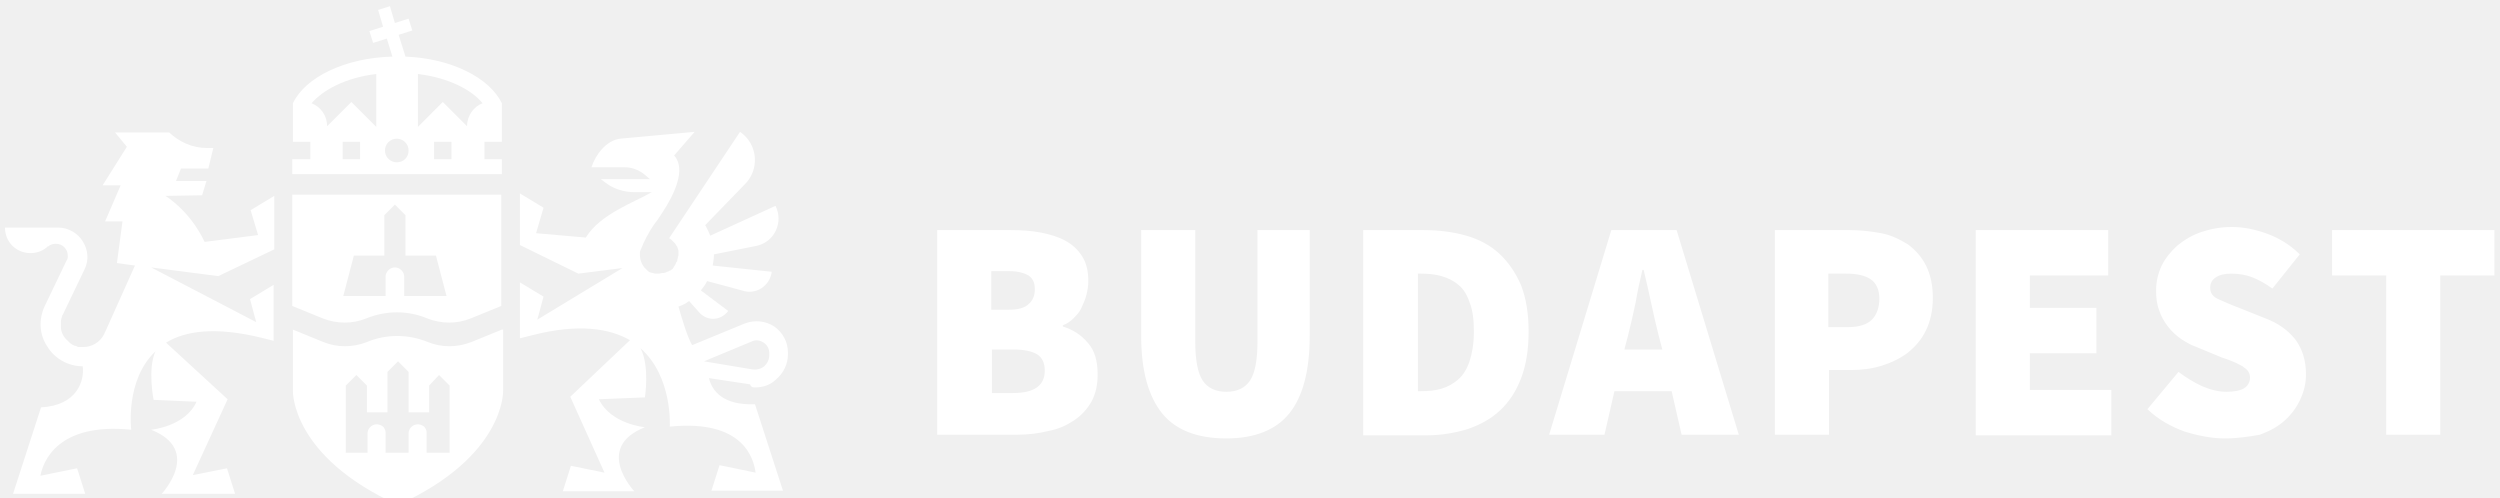
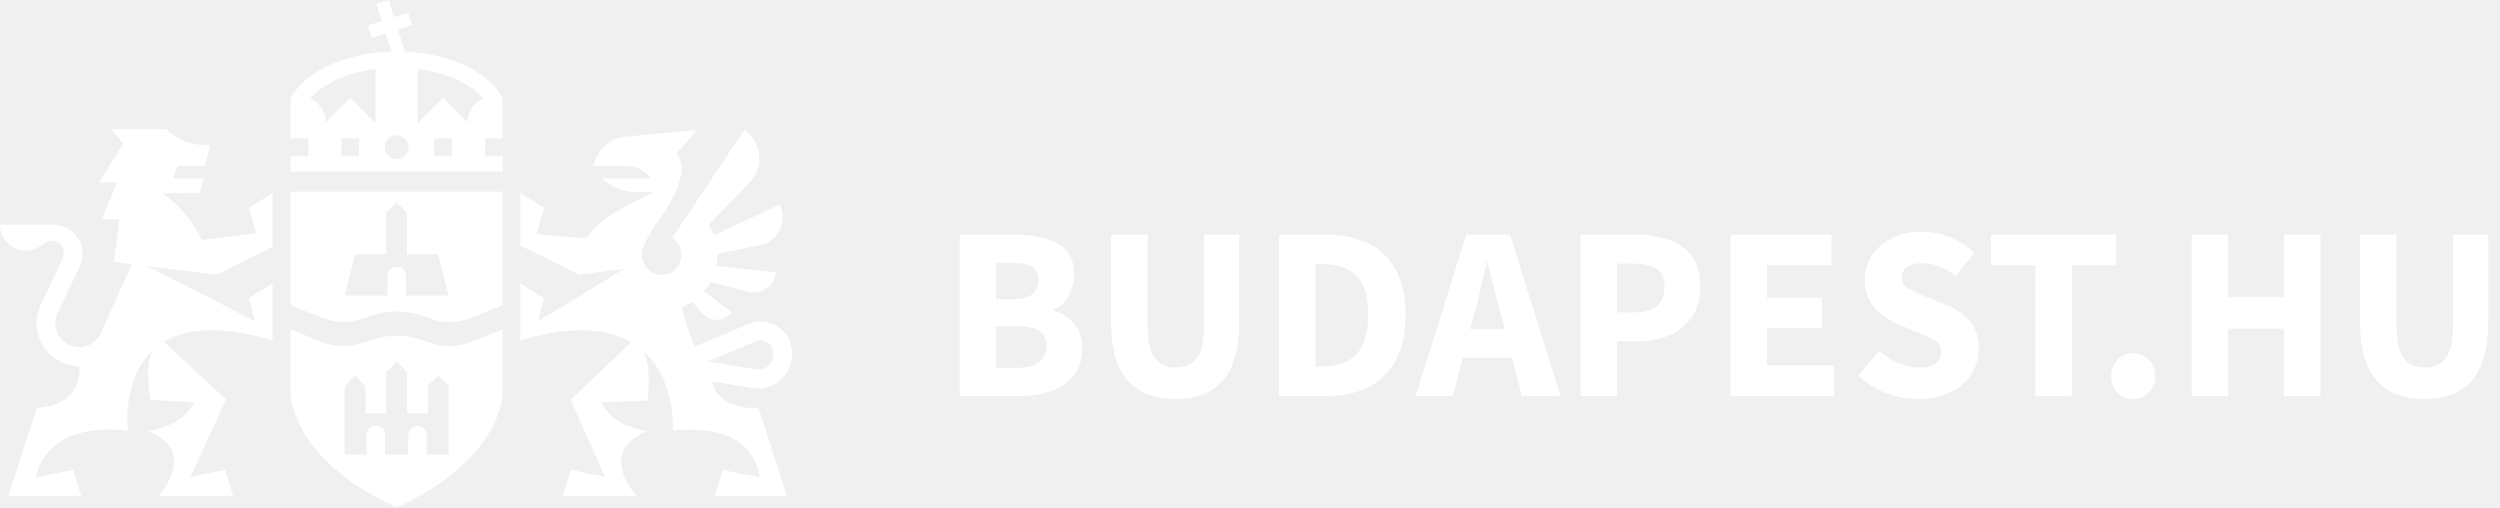
- <svg xmlns="http://www.w3.org/2000/svg" width="402" height="80" xml:space="preserve" version="1.0">
-   <g>
-     <path id="svg_1" fill="#ffffff" d="m47,49.2l4.9,2c2.3,0.9 4.8,0.9 7,0c3.2,-1.3 6.7,-1.3 9.8,0c2.3,0.9 4.8,0.9 7,0l4.9,-2l0,-17.9l-33.6,0l0,17.9zm9.9,-8.1l4.9,0l0,-6.5l1.7,-1.7l1.7,1.7l0,6.5l4.9,0l1.7,6.5l-6.8,0l0,-3.1c0,-0.8 -0.7,-1.5 -1.5,-1.5s-1.5,0.7 -1.5,1.5l0,3.1l-6.8,0l1.7,-6.5zm23.8,11.9l-4.9,2c-2.3,0.9 -4.8,0.9 -7,0c-3.2,-1.3 -6.7,-1.3 -9.8,0c-2.3,0.9 -4.8,0.9 -7,0l-4.9,-2l0,9.9s-0.3,10.5 16.9,18.3c17.2,-7.8 16.9,-18.3 16.9,-18.3l0,-9.9l-0.2,0zm-8.6,19.8l-3.5,0l0,-3.3c0,-0.3 -0.2,-0.7 -0.4,-0.9c-1.2,-0.9 -2.5,0 -2.5,1.1l0,3.1l-3.7,0l0,-3.3c0,-0.3 -0.2,-0.7 -0.4,-0.9c-1.2,-0.9 -2.5,0 -2.5,1.1l0,3.1l-3.5,0l0,-10.8l1.7,-1.7l1.7,1.7l0,4.3l3.3,0l0,-6.5l1.7,-1.7l1.7,1.7l0,6.5l3.3,0l0,-4.3l1.6,-1.7l1.7,1.7l0,10.8l-0.2,0zm-6.9,-63.7l-1.1,-3.5l2.2,-0.7l-0.6,-1.9l-2.2,0.7l-0.8,-2.7l-1.9,0.6l0.8,2.7l-2.2,0.7l0.6,1.9l2.2,-0.7l0.9,2.9c-7.6,0.2 -14,3.3 -16,7.5l0,6.2l2.8,0l0,2.8l-2.9,0l0,2.4l33.7,0l0,-2.4l-2.8,0l0,-2.8l2.8,0l0,-6.2c-2,-4.1 -8.1,-7.2 -15.5,-7.5zm-7.3,16.5l-2.8,0l0,-2.8l2.8,0l0,2.8zm2.6,-5.2l-4,-4l-3.9,3.9c0,-1.7 -1,-3.1 -2.5,-3.7c1.8,-2.1 5.4,-4.1 10.4,-4.7l0,8.5zm3.3,5.7c-1,0 -1.9,-0.8 -1.9,-1.9c0,-1 0.8,-1.9 1.9,-1.9c1,0 1.9,0.8 1.9,1.9c0,1.1 -0.8,1.9 -1.9,1.9zm8.8,-0.5l-2.8,0l0,-2.8l2.8,0l0,2.8zm2.5,-5.3l-3.9,-3.9l-4,4l0,-8.5c5,0.6 8.7,2.6 10.4,4.7c-1.4,0.5 -2.5,2 -2.5,3.7zm46.3,42c1.3,0 2.5,-0.4 3.4,-1.3c1.2,-1 1.9,-2.5 1.9,-4l0,-0.3c0,-1.7 -0.8,-3.2 -2.2,-4.2c-1.4,-0.9 -3.1,-1.1 -4.7,-0.5l-8.5,3.5c-0.8,-1.3 -1.8,-4.8 -2.2,-6.2c0.6,-0.2 1.2,-0.5 1.7,-0.9l1.6,1.8c1.3,1.5 3.5,1.4 4.7,-0.2l-4.4,-3.3c0.4,-0.5 0.7,-0.9 1,-1.5l5.6,1.5c2.2,0.8 4.5,-0.7 4.8,-3l-9.5,-1c0.1,-0.6 0.2,-1.1 0.2,-1.7l0,-0.1l7,-1.4c2.8,-0.7 4.2,-3.8 2.9,-6.4l-10.5,4.8c-0.2,-0.6 -0.5,-1.1 -0.8,-1.7l6.3,-6.5c2.5,-2.4 2.2,-6.5 -0.7,-8.5l-11.4,17.1c0.1,0.1 0.2,0.1 0.3,0.2l0.1,0.1l0.2,0.2l0.1,0.1l0.1,0.1l0.1,0.1l0.1,0.1c0,0.1 0.1,0.1 0.1,0.2c0,0 0,0.1 0.1,0.1c0,0.1 0.1,0.1 0.1,0.2c0.1,0.2 0.1,0.4 0.2,0.6l0,0.5c0,0.2 0,0.4 -0.1,0.5l0,0.1c0,0.2 -0.1,0.3 -0.1,0.5c0,0.1 0,0.1 -0.1,0.2s-0.1,0.3 -0.2,0.4c0,0.1 -0.1,0.1 -0.1,0.2c-0.1,0.1 -0.1,0.2 -0.2,0.3c0,0.1 -0.1,0.1 -0.1,0.2c-0.1,0.1 -0.3,0.2 -0.4,0.3l-0.1,0c-0.1,0.1 -0.3,0.2 -0.4,0.2c-0.1,0 -0.1,0 -0.2,0.1c-0.1,0 -0.3,0.1 -0.4,0.1l-0.2,0c-0.2,0 -0.4,0.1 -0.6,0.1l-0.6,0c-0.2,-0.1 -0.5,-0.1 -0.7,-0.2l-0.1,0c-0.1,-0.1 -0.2,-0.1 -0.3,-0.2l-0.2,-0.2l-0.3,-0.3l-0.1,-0.1c-0.4,-0.5 -0.7,-1.2 -0.7,-2l0,-0.4c0,-0.2 0.1,-0.4 0.2,-0.6c0.4,-1.1 1.2,-2.6 2,-3.8c0.4,-0.5 0.9,-1.2 1.4,-2c1.9,-2.9 3.9,-7 1.9,-9.2l3.3,-3.8l-12,1.1c-2.2,0.3 -3.9,2.5 -4.6,4.6l5.4,0c1.2,0 2.4,0.5 3.3,1.3l0.7,0.6l-7.9,0l0.8,0.6c1.3,1 3,1.5 4.6,1.5l2.8,0c-2.7,1.6 -8.3,3.5 -10.6,7.3l-8,-0.7l1.2,-4.1l-3.8,-2.3l0,8.3l9.4,4.6l7.1,-0.9l-13.7,8.3l1,-3.7l-3.8,-2.3l0,9l2,-0.5c7.4,-1.9 12.4,-1.1 15.7,0.8l-9.6,9.1l5.5,12.2l-5.4,-1.1l-1.3,4.1l11.5,0s-6.6,-7 1.7,-10.3c0,0 -5.5,-0.5 -7.4,-4.5l7.4,-0.3s0.8,-5 -0.7,-7.9c5.2,4.6 4.7,12.6 4.7,12.6c11.9,-1.2 13.5,5.2 13.8,7.4l-5.8,-1.2l-1.3,4.1l11.5,0l-4.5,-13.9c-5.1,0.2 -6.9,-2.1 -7.4,-4.2l6.6,1c0.2,0.5 0.5,0.5 0.8,0.5zm-8.2,-4.2l7.7,-3.2c0.6,-0.3 1.3,-0.2 1.9,0.2c0.6,0.4 0.9,1 0.9,1.7l0,0.3c0,0.7 -0.3,1.3 -0.8,1.8c-0.5,0.4 -1.2,0.6 -1.9,0.5l-7.8,-1.3zm-78.1,-13.7l9,-4.3l0,-8.6l-3.8,2.3l1.2,4l-8.6,1.1c-2.4,-5.1 -6.3,-7.4 -6.3,-7.4l5.9,-0.1l0.7,-2.3l-4.9,0l0.8,-2l4.4,0l0.8,-3.3l-1,0c-2.4,0 -4.5,-1 -6.1,-2.5l-8.7,0l1.9,2.3l-3.9,6.2l2.9,0l-2.5,5.8l2.8,0l-0.9,6.7l2.9,0.4l-4.8,10.7c-0.1,0.1 -0.1,0.3 -0.2,0.4c-0.6,1.2 -1.9,2 -3.3,2l-0.8,0c-0.1,0 -0.1,0 -0.2,-0.1c-0.1,0 -0.2,-0.1 -0.3,-0.1l-0.1,0c-0.1,-0.1 -0.3,-0.1 -0.4,-0.2c-0.1,-0.1 -0.2,-0.1 -0.3,-0.2l-0.1,-0.1l-0.3,-0.3c-0.6,-0.5 -1,-1.2 -1.1,-2l0,-1.1c0,-0.3 0.1,-0.6 0.2,-0.9c0,-0.1 0,-0.1 0.1,-0.2l3.5,-7.3c0.7,-1.4 0.6,-3.1 -0.3,-4.5c-0.8,-1.3 -2.3,-2.2 -3.9,-2.2l-8.6,0c0,2.3 1.8,4.1 4.1,4.1c1.1,0 2.1,-0.4 2.8,-1.1l0.1,0c0.3,-0.3 0.8,-0.4 1.2,-0.4c1.1,0 1.9,0.9 1.9,1.9c0,0.3 0,0.6 -0.2,0.8l-3.5,7.3c-1,2.1 -0.9,4.6 0.4,6.5c1.2,2 3.4,3.2 5.7,3.2c0.3,2.2 -0.8,6.3 -6.7,6.6l-4.5,13.9l11.6,0l-1.3,-4.1l-5.9,1.2c0.4,-2.2 2.7,-8.6 14.6,-7.4c0,0 -1,-8 3.9,-12.6c-1.3,2.8 -0.3,7.8 -0.3,7.8l6.9,0.3c-1.8,4 -7.3,4.5 -7.3,4.5c8.3,3.3 1.7,10.3 1.7,10.3l11.8,0l-1.3,-4.1l-5.5,1.1l5.6,-12.2l-9.9,-9.1c3.1,-1.9 7.9,-2.6 15.3,-0.8l2,0.5l0,-9l-3.8,2.3l1,3.7l-16.9,-8.8l10.8,1.4z" class="st0" />
-     <g id="svg_2">
-       <path id="svg_3" fill="#ffffff" d="m150.7,69.9l0,-32.9l11.8,0c1.7,0 3.3,0.1 4.9,0.4c1.5,0.3 2.8,0.7 3.9,1.3s2,1.4 2.7,2.5c0.7,1.1 1,2.4 1,4c0,0.7 -0.1,1.4 -0.3,2.2s-0.5,1.4 -0.8,2.1s-0.8,1.2 -1.3,1.7s-1.1,0.9 -1.7,1.1l0,0.2c1.6,0.5 2.9,1.3 4,2.6c1.1,1.2 1.6,2.9 1.6,5.1c0,1.7 -0.3,3.1 -1,4.4c-0.7,1.2 -1.6,2.2 -2.8,3c-1.2,0.8 -2.5,1.4 -4.1,1.7c-1.6,0.4 -3.3,0.6 -5,0.6l-12.9,0zm8.7,-20.1l2.9,0c1.4,0 2.5,-0.3 3.1,-0.9c0.7,-0.6 1,-1.4 1,-2.4s-0.3,-1.7 -1,-2.2c-0.7,-0.4 -1.7,-0.7 -3.1,-0.7l-2.9,0l0,6.2zm0,13.4l3.5,0c3.4,0 5.1,-1.2 5.1,-3.6c0,-1.2 -0.4,-2.1 -1.2,-2.6c-0.8,-0.5 -2.1,-0.8 -3.8,-0.8l-3.5,0l0,7l-0.1,0zm37.8,7.3c-4.6,0 -8.1,-1.3 -10.3,-4c-2.2,-2.7 -3.4,-6.8 -3.4,-12.5l0,-17l8.7,0l0,18c0,2.9 0.4,5 1.2,6.2c0.8,1.2 2.1,1.8 3.8,1.8c1.7,0 3,-0.6 3.8,-1.8c0.8,-1.2 1.2,-3.3 1.2,-6.2l0,-18l8.4,0l0,17c0,5.6 -1.1,9.8 -3.3,12.5c-2.1,2.6 -5.5,4 -10.1,4zm22,-0.6l0,-32.9l9.7,0c2.5,0 4.8,0.3 6.9,0.9c2.1,0.6 3.9,1.6 5.3,2.9s2.6,3 3.5,5.1c0.8,2.1 1.2,4.5 1.2,7.4s-0.4,5.4 -1.2,7.5c-0.8,2.1 -1.9,3.8 -3.4,5.2c-1.5,1.4 -3.2,2.3 -5.2,3c-2,0.6 -4.2,1 -6.6,1l-10.2,0l0,-0.1zm8.8,-7l0.5,0c1.2,0 2.3,-0.1 3.3,-0.4c1,-0.3 1.9,-0.8 2.7,-1.5c0.8,-0.7 1.4,-1.7 1.8,-2.9c0.4,-1.2 0.7,-2.8 0.7,-4.8c0,-1.9 -0.2,-3.5 -0.7,-4.7c-0.4,-1.2 -1,-2.2 -1.8,-2.8c-0.8,-0.7 -1.7,-1.1 -2.7,-1.4c-1,-0.3 -2.2,-0.4 -3.3,-0.4l-0.5,0l0,18.9zm21.1,7l10,-32.9l10.5,0l10,32.9l-9.2,0l-1.6,-7l-9.2,0l-1.6,7l-8.9,0zm12.7,-16l-0.6,2.3l6.1,0l-0.6,-2.3c-0.4,-1.6 -0.8,-3.3 -1.2,-5.2c-0.4,-1.9 -0.8,-3.6 -1.2,-5.3l-0.2,0c-0.4,1.7 -0.8,3.5 -1.1,5.3c-0.4,1.9 -0.8,3.6 -1.2,5.2zm23.6,16l0,-32.9l12,0c1.8,0 3.5,0.2 5.1,0.5s3,1 4.3,1.8c1.2,0.9 2.2,2 2.9,3.4c0.7,1.4 1.1,3.1 1.1,5.2c0,2 -0.4,3.8 -1.1,5.2c-0.7,1.5 -1.7,2.6 -2.9,3.6c-1.2,0.9 -2.6,1.6 -4.2,2.1s-3.2,0.7 -5,0.7l-3.5,0l0,10.4l-8.7,0zm8.7,-17.3l3.1,0c1.7,0 3,-0.4 3.8,-1.2c0.8,-0.8 1.2,-2 1.2,-3.4s-0.5,-2.5 -1.4,-3.1c-0.9,-0.6 -2.2,-0.9 -3.9,-0.9l-2.9,0l0,8.6l0.1,0zm23.6,17.3l0,-32.9l21.3,0l0,7.3l-12.6,0l0,5.2l10.7,0l0,7.3l-10.7,0l0,5.9l13.1,0l0,7.3l-21.8,0l0,-0.1zm40.1,0.6c-2.1,0 -4.2,-0.4 -6.5,-1.1c-2.2,-0.8 -4.2,-1.9 -6,-3.6l5,-6c1.2,0.9 2.5,1.7 3.8,2.3c1.4,0.6 2.7,0.9 3.9,0.9c1.3,0 2.3,-0.2 2.9,-0.6c0.6,-0.4 0.9,-1 0.9,-1.7c0,-0.4 -0.1,-0.7 -0.3,-1c-0.2,-0.3 -0.5,-0.5 -0.9,-0.8c-0.4,-0.2 -0.9,-0.5 -1.4,-0.7s-1.2,-0.5 -1.9,-0.7l-4.1,-1.7c-0.9,-0.3 -1.7,-0.8 -2.5,-1.3c-0.8,-0.6 -1.5,-1.2 -2.1,-2c-0.6,-0.8 -1.1,-1.6 -1.4,-2.6c-0.4,-1 -0.5,-2.1 -0.5,-3.2c0,-1.4 0.3,-2.7 0.9,-4c0.6,-1.2 1.5,-2.3 2.5,-3.2c1.1,-0.9 2.4,-1.7 3.9,-2.2c1.5,-0.5 3.1,-0.8 4.9,-0.8c1.9,0 3.8,0.4 5.7,1.1c1.9,0.7 3.7,1.8 5.2,3.3l-4.4,5.5c-1.1,-0.8 -2.2,-1.4 -3.2,-1.8c-1,-0.4 -2.2,-0.6 -3.4,-0.6c-1.1,0 -1.9,0.2 -2.5,0.6c-0.6,0.4 -0.9,0.9 -0.9,1.7c0,0.8 0.4,1.4 1.3,1.8c0.9,0.4 2,0.9 3.6,1.5l4,1.6c2.1,0.8 3.6,1.9 4.8,3.4c1.1,1.5 1.7,3.3 1.7,5.6c0,1.4 -0.3,2.7 -0.9,4c-0.6,1.3 -1.4,2.4 -2.5,3.4s-2.4,1.7 -4,2.3c-1.7,0.3 -3.6,0.6 -5.6,0.6zm25.9,-0.6l0,-25.6l-8.7,0l0,-7.3l26.1,0l0,7.3l-8.7,0l0,25.6l-8.7,0z" class="st0" />
-     </g>
-   </g>
+ <svg xmlns="http://www.w3.org/2000/svg" width="202" height="41" viewBox="0 0 202 41" fill="none">
+   <path d="M23.475 24.653L25.971 25.663C27.122 26.129 28.392 26.129 29.542 25.666L29.549 25.663C31.158 25.013 32.931 25.013 34.542 25.663C35.697 26.129 36.967 26.129 38.119 25.663L40.618 24.653V15.488H23.473V24.653H23.475ZM28.704 20.541H31.205V17.208L32.048 16.363L32.888 17.208V20.541H35.389L36.251 23.873H34.571H32.89H32.797V22.302C32.797 21.887 32.463 21.551 32.05 21.551C31.637 21.551 31.303 21.887 31.303 22.302V23.873H31.244H31.208H29.528H27.845L28.704 20.541Z" fill="white" />
+   <path d="M40.618 26.611L38.119 27.621C36.966 28.087 35.697 28.087 34.541 27.621C32.933 26.971 31.157 26.971 29.549 27.621L29.541 27.624C28.389 28.087 27.122 28.087 25.971 27.621L23.472 26.611V31.657C23.472 31.657 23.324 37.01 32.045 41C40.766 37.012 40.618 31.657 40.618 31.657V26.611ZM36.25 36.734H34.57H34.477V35.035C34.477 34.865 34.398 34.702 34.26 34.601C33.649 34.147 32.983 34.577 32.983 35.162V36.734H32.888H31.207H31.114V35.035C31.114 34.865 31.036 34.702 30.897 34.601C30.284 34.147 29.618 34.577 29.618 35.162V36.734H29.525H27.845V31.194L28.685 30.347L29.527 31.194V33.401H31.207V30.069L32.05 29.224L32.89 30.069V33.401H34.573V31.194L35.41 30.347L36.253 31.194V36.734H36.25Z" fill="white" />
+   <path d="M32.711 4.175L32.155 2.383L33.294 2.025L32.983 1.029L31.845 1.387L31.413 0L30.423 0.312L30.855 1.699L29.716 2.056L30.026 3.052L31.165 2.694L31.623 4.168C27.757 4.28 24.511 5.866 23.477 7.992V11.178H24.912V12.618H23.477V13.866H40.623V12.618H39.191V11.178H40.623V7.992V7.983C39.604 5.893 36.485 4.336 32.711 4.175ZM29.019 12.618H27.585V11.178H29.019V12.618ZM30.339 9.931H30.32L28.303 7.903L26.33 9.888C26.327 9.026 25.8 8.287 25.05 7.98C25.943 6.891 27.819 5.895 30.339 5.574V9.931ZM32.048 12.865C31.516 12.865 31.086 12.431 31.086 11.898C31.086 11.366 31.518 10.931 32.048 10.931C32.578 10.931 33.01 11.366 33.01 11.898C33.01 12.431 32.578 12.865 32.048 12.865ZM36.509 12.618H35.074V11.178H36.509V12.618ZM37.764 9.888L35.79 7.906L33.773 9.933H33.754V5.574C36.282 5.89 38.17 6.884 39.067 7.973C38.306 8.271 37.766 9.014 37.764 9.888Z" fill="white" />
+   <path d="M61.303 31.381C61.94 31.381 62.561 31.153 63.055 30.731C63.656 30.215 64 29.464 64 28.67V28.531C64 27.676 63.578 26.882 62.869 26.407C62.162 25.934 61.27 25.846 60.484 26.177L56.174 27.986C55.783 27.328 55.26 25.512 55.069 24.819C55.372 24.701 55.661 24.555 55.928 24.38L56.733 25.313C57.375 26.057 58.537 26.011 59.122 25.222L56.873 23.545C57.074 23.312 57.251 23.06 57.401 22.789L60.272 23.533C61.382 23.921 62.566 23.18 62.704 22.007L57.883 21.472C57.938 21.186 57.969 20.891 57.969 20.589C57.969 20.565 57.967 20.538 57.967 20.514L61.52 19.78C62.933 19.423 63.651 17.841 63 16.534L57.682 19.005C57.573 18.708 57.432 18.424 57.265 18.161L60.484 14.833C61.776 13.607 61.606 11.495 60.136 10.492L54.317 19.228C54.37 19.262 54.42 19.298 54.468 19.339C54.484 19.353 54.501 19.367 54.518 19.382C54.547 19.408 54.575 19.435 54.604 19.461C54.623 19.48 54.642 19.502 54.661 19.523C54.682 19.547 54.704 19.574 54.725 19.6C54.745 19.624 54.764 19.651 54.78 19.677C54.797 19.701 54.811 19.725 54.826 19.749C54.845 19.778 54.864 19.809 54.878 19.843C54.888 19.862 54.897 19.883 54.907 19.902C54.924 19.939 54.943 19.977 54.957 20.015C54.959 20.023 54.962 20.032 54.967 20.039C55.005 20.142 55.031 20.248 55.048 20.361C55.05 20.37 55.05 20.382 55.053 20.392C55.062 20.459 55.067 20.524 55.067 20.593C55.067 20.687 55.055 20.776 55.041 20.862C55.036 20.889 55.033 20.913 55.029 20.939C55.012 21.021 54.986 21.097 54.957 21.174C54.945 21.205 54.933 21.234 54.919 21.265C54.888 21.33 54.854 21.392 54.816 21.455C54.795 21.488 54.773 21.517 54.752 21.549C54.718 21.594 54.682 21.637 54.647 21.678C54.623 21.704 54.601 21.731 54.575 21.755C54.511 21.817 54.441 21.877 54.367 21.928C54.356 21.935 54.344 21.942 54.329 21.949C54.263 21.992 54.193 22.031 54.119 22.062C54.093 22.074 54.064 22.084 54.036 22.096C53.971 22.119 53.907 22.141 53.84 22.158C53.811 22.165 53.783 22.172 53.754 22.177C53.659 22.194 53.561 22.206 53.463 22.206C53.406 22.206 53.351 22.203 53.296 22.196C53.289 22.196 53.282 22.194 53.274 22.194C53.227 22.189 53.179 22.182 53.131 22.17C53.129 22.17 53.126 22.168 53.124 22.168C52.998 22.139 52.876 22.096 52.761 22.04C52.745 22.033 52.728 22.023 52.711 22.016C52.659 21.988 52.606 21.956 52.556 21.923C52.518 21.896 52.482 21.87 52.446 21.839C52.444 21.836 52.441 21.834 52.437 21.832C52.377 21.781 52.322 21.728 52.272 21.671C52.255 21.652 52.236 21.633 52.219 21.611C52.217 21.608 52.215 21.606 52.215 21.604C51.993 21.328 51.859 20.975 51.859 20.591C51.859 20.522 51.866 20.452 51.873 20.385C51.873 20.382 51.873 20.38 51.873 20.378C51.873 20.37 51.878 20.361 51.878 20.354C51.895 20.246 51.921 20.14 51.957 20.039C52.145 19.454 52.585 18.732 52.99 18.115C53.191 17.851 53.439 17.506 53.694 17.112L53.697 17.11C54.644 15.653 55.678 13.542 54.647 12.424L56.32 10.495L50.222 11.073C49.117 11.222 48.234 12.328 47.893 13.41H50.64C51.267 13.41 51.869 13.657 52.315 14.096L52.649 14.422H48.616L49.045 14.739C49.733 15.243 50.558 15.514 51.408 15.514H52.814C51.425 16.332 48.578 17.321 47.41 19.259L43.346 18.914L43.952 16.793L42.041 15.61V19.845L46.819 22.196L50.41 21.726L43.451 25.983L43.952 24.097L42.041 22.914V26.846V27.504L43.038 27.23C46.802 26.28 49.32 26.664 51.002 27.643L46.112 32.305L48.885 38.526L46.129 37.974L45.48 40.079H51.441C51.441 40.079 48.103 36.492 52.325 34.819C52.325 34.819 49.508 34.56 48.587 32.502L52.325 32.372C52.325 32.372 52.709 29.805 51.978 28.353C54.632 30.728 54.365 34.798 54.365 34.798C60.413 34.162 61.212 37.437 61.379 38.569L58.406 37.974L57.757 40.079H63.587L61.289 32.967C58.714 33.048 57.785 31.906 57.523 30.824L60.883 31.357C61.024 31.369 61.165 31.381 61.303 31.381ZM57.165 29.217L61.069 27.578C61.391 27.444 61.742 27.477 62.031 27.672C62.32 27.866 62.487 28.178 62.487 28.528V28.667C62.487 29.015 62.337 29.344 62.072 29.572C61.809 29.797 61.463 29.898 61.119 29.843L57.165 29.217Z" fill="white" />
+   <path d="M17.442 22.192L22.024 19.977V15.605L20.112 16.788L20.699 18.837L16.313 19.392C15.072 16.795 13.105 15.615 13.105 15.615L16.124 15.581L16.468 14.418H13.969L14.353 13.403H16.578L16.981 11.697C16.888 11.704 16.58 11.711 16.487 11.711C15.284 11.711 14.196 11.222 13.408 10.43H8.974L9.964 11.603L7.993 14.749H9.465L8.217 17.721H9.661L9.196 21.169L10.656 21.349L8.198 26.813C8.172 26.885 8.141 26.954 8.105 27.021L8.103 27.026C7.778 27.633 7.143 28.046 6.413 28.048C6.408 28.048 6.403 28.051 6.399 28.051C6.346 28.051 6.294 28.044 6.241 28.039C6.227 28.036 6.212 28.036 6.198 28.036C6.155 28.032 6.115 28.024 6.072 28.017C6.038 28.012 6.002 28.005 5.969 27.998C5.936 27.991 5.902 27.981 5.871 27.971C5.826 27.959 5.783 27.943 5.74 27.928C5.716 27.919 5.695 27.912 5.671 27.904C5.604 27.876 5.539 27.847 5.475 27.811C5.468 27.806 5.458 27.801 5.451 27.796C5.394 27.763 5.339 27.727 5.284 27.688C5.272 27.679 5.26 27.669 5.248 27.662C5.196 27.621 5.143 27.578 5.093 27.532C5.088 27.528 5.084 27.523 5.079 27.52C4.79 27.244 4.585 26.882 4.508 26.474C4.506 26.457 4.504 26.441 4.501 26.424C4.494 26.371 4.487 26.321 4.482 26.268C4.48 26.234 4.477 26.198 4.477 26.165C4.477 26.148 4.475 26.134 4.475 26.117C4.475 26.098 4.477 26.078 4.477 26.059C4.477 26.018 4.48 25.975 4.484 25.934C4.487 25.908 4.492 25.884 4.494 25.858C4.516 25.695 4.558 25.534 4.621 25.378C4.623 25.371 4.628 25.361 4.63 25.354C4.642 25.325 4.652 25.296 4.666 25.267L6.444 21.529C6.792 20.795 6.745 19.943 6.313 19.255C5.881 18.566 5.138 18.153 4.327 18.153H2.876H0C0 19.312 0.933 20.25 2.086 20.25C2.642 20.25 3.146 20.03 3.52 19.675H3.549C3.718 19.533 3.933 19.444 4.172 19.444C4.716 19.444 5.158 19.888 5.158 20.435C5.158 20.44 5.158 20.442 5.155 20.447C5.167 20.591 5.141 20.735 5.076 20.872L3.298 24.61C2.783 25.692 2.857 26.942 3.492 27.957C4.124 28.967 5.21 29.572 6.396 29.577C6.547 30.7 5.998 32.818 2.974 32.957L0.671 40.069H6.561L5.912 37.965L2.885 38.569C3.103 37.447 4.26 34.152 10.325 34.788C10.325 34.788 9.828 30.719 12.303 28.343C11.637 29.785 12.162 32.317 12.162 32.317L15.671 32.492C14.749 34.553 11.933 34.81 11.933 34.81C16.157 36.482 12.816 40.069 12.816 40.069H18.835L18.186 37.965L15.391 38.524L18.26 32.288L13.248 27.621C14.842 26.654 17.286 26.28 21.01 27.218L22.024 27.497V22.909L20.112 24.092L20.609 25.961L11.924 21.51L17.442 22.192Z" fill="white" />
+   <path d="M77.54 32V18.96H82C82.907 18.96 83.72 19.06 84.44 19.26C85.16 19.447 85.733 19.773 86.16 20.24C86.587 20.707 86.8 21.36 86.8 22.2C86.8 22.773 86.647 23.34 86.34 23.9C86.047 24.447 85.633 24.82 85.1 25.02V25.1C85.767 25.273 86.32 25.613 86.76 26.12C87.213 26.613 87.44 27.293 87.44 28.16C87.44 29.053 87.213 29.78 86.76 30.34C86.307 30.9 85.7 31.32 84.94 31.6C84.18 31.867 83.327 32 82.38 32H77.54ZM80.48 24.18H81.86C82.58 24.18 83.1 24.04 83.42 23.76C83.753 23.48 83.92 23.107 83.92 22.64C83.92 22.133 83.753 21.773 83.42 21.56C83.087 21.347 82.573 21.24 81.88 21.24H80.48V24.18ZM80.48 29.72H82.14C83.753 29.72 84.56 29.133 84.56 27.96C84.56 27.387 84.36 26.98 83.96 26.74C83.56 26.487 82.953 26.36 82.14 26.36H80.48V29.72ZM94.989 32.24C93.296 32.24 92.003 31.74 91.109 30.74C90.216 29.74 89.769 28.147 89.769 25.96V18.96H92.729V26.26C92.729 27.54 92.923 28.433 93.309 28.94C93.696 29.447 94.256 29.7 94.989 29.7C95.723 29.7 96.289 29.447 96.689 28.94C97.089 28.433 97.289 27.54 97.289 26.26V18.96H100.129V25.96C100.129 28.147 99.689 29.74 98.809 30.74C97.943 31.74 96.669 32.24 94.989 32.24ZM103.35 32V18.96H107.03C108.363 18.96 109.517 19.187 110.49 19.64C111.463 20.093 112.217 20.8 112.75 21.76C113.297 22.707 113.57 23.927 113.57 25.42C113.57 26.913 113.303 28.147 112.77 29.12C112.237 30.093 111.49 30.82 110.53 31.3C109.583 31.767 108.47 32 107.19 32H103.35ZM106.29 29.62H106.85C107.597 29.62 108.243 29.487 108.79 29.22C109.35 28.953 109.783 28.513 110.09 27.9C110.397 27.287 110.55 26.46 110.55 25.42C110.55 24.38 110.397 23.567 110.09 22.98C109.783 22.38 109.35 21.96 108.79 21.72C108.243 21.467 107.597 21.34 106.85 21.34H106.29V29.62ZM119.11 25.4L118.79 26.6H121.57L121.27 25.4C121.097 24.747 120.917 24.053 120.73 23.32C120.557 22.587 120.383 21.88 120.21 21.2H120.13C119.97 21.893 119.803 22.607 119.63 23.34C119.47 24.06 119.297 24.747 119.11 25.4ZM114.39 32L118.47 18.96H122.01L126.09 32H122.97L122.17 28.9H118.19L117.39 32H114.39ZM127.715 32V18.96H132.195C133.155 18.96 134.022 19.093 134.795 19.36C135.582 19.613 136.208 20.047 136.675 20.66C137.142 21.273 137.375 22.107 137.375 23.16C137.375 24.173 137.142 25.007 136.675 25.66C136.208 26.313 135.588 26.8 134.815 27.12C134.042 27.427 133.195 27.58 132.275 27.58H130.655V32H127.715ZM130.655 25.24H132.095C133.695 25.24 134.495 24.547 134.495 23.16C134.495 22.48 134.282 22 133.855 21.72C133.428 21.44 132.815 21.3 132.015 21.3H130.655V25.24ZM139.829 32V18.96H147.989V21.44H142.769V24.06H147.209V26.52H142.769V29.52H148.189V32H139.829ZM154.966 32.24C154.113 32.24 153.259 32.08 152.406 31.76C151.566 31.44 150.813 30.973 150.146 30.36L151.826 28.34C152.293 28.74 152.813 29.067 153.386 29.32C153.959 29.573 154.513 29.7 155.046 29.7C155.659 29.7 156.113 29.587 156.406 29.36C156.713 29.133 156.866 28.827 156.866 28.44C156.866 28.027 156.693 27.727 156.346 27.54C156.013 27.34 155.559 27.12 154.986 26.88L153.286 26.16C152.846 25.973 152.426 25.727 152.026 25.42C151.626 25.1 151.299 24.707 151.046 24.24C150.793 23.773 150.666 23.227 150.666 22.6C150.666 21.88 150.859 21.227 151.246 20.64C151.646 20.053 152.193 19.587 152.886 19.24C153.593 18.893 154.399 18.72 155.306 18.72C156.053 18.72 156.799 18.867 157.546 19.16C158.293 19.453 158.946 19.88 159.506 20.44L158.006 22.3C157.579 21.967 157.153 21.713 156.726 21.54C156.299 21.353 155.826 21.26 155.306 21.26C154.799 21.26 154.393 21.367 154.086 21.58C153.793 21.78 153.646 22.067 153.646 22.44C153.646 22.84 153.833 23.14 154.206 23.34C154.593 23.54 155.066 23.753 155.626 23.98L157.306 24.66C158.093 24.98 158.719 25.42 159.186 25.98C159.653 26.54 159.886 27.28 159.886 28.2C159.886 28.92 159.693 29.587 159.306 30.2C158.919 30.813 158.359 31.307 157.626 31.68C156.893 32.053 156.006 32.24 154.966 32.24ZM164.449 32V21.44H160.869V18.96H170.989V21.44H167.409V32H164.449ZM172.358 32.24C171.851 32.24 171.424 32.067 171.078 31.72C170.744 31.36 170.578 30.92 170.578 30.4C170.578 29.867 170.744 29.427 171.078 29.08C171.424 28.72 171.851 28.54 172.358 28.54C172.864 28.54 173.284 28.72 173.618 29.08C173.964 29.427 174.138 29.867 174.138 30.4C174.138 30.92 173.964 31.36 173.618 31.72C173.284 32.067 172.864 32.24 172.358 32.24ZM177.094 32V18.96H180.034V23.98H184.534V18.96H187.494V32H184.534V26.56H180.034V32H177.094ZM195.91 32.24C194.217 32.24 192.924 31.74 192.03 30.74C191.137 29.74 190.69 28.147 190.69 25.96V18.96H193.65V26.26C193.65 27.54 193.844 28.433 194.23 28.94C194.617 29.447 195.177 29.7 195.91 29.7C196.644 29.7 197.21 29.447 197.61 28.94C198.01 28.433 198.21 27.54 198.21 26.26V18.96H201.05V25.96C201.05 28.147 200.61 29.74 199.73 30.74C198.864 31.74 197.59 32.24 195.91 32.24Z" fill="white" />
</svg>
